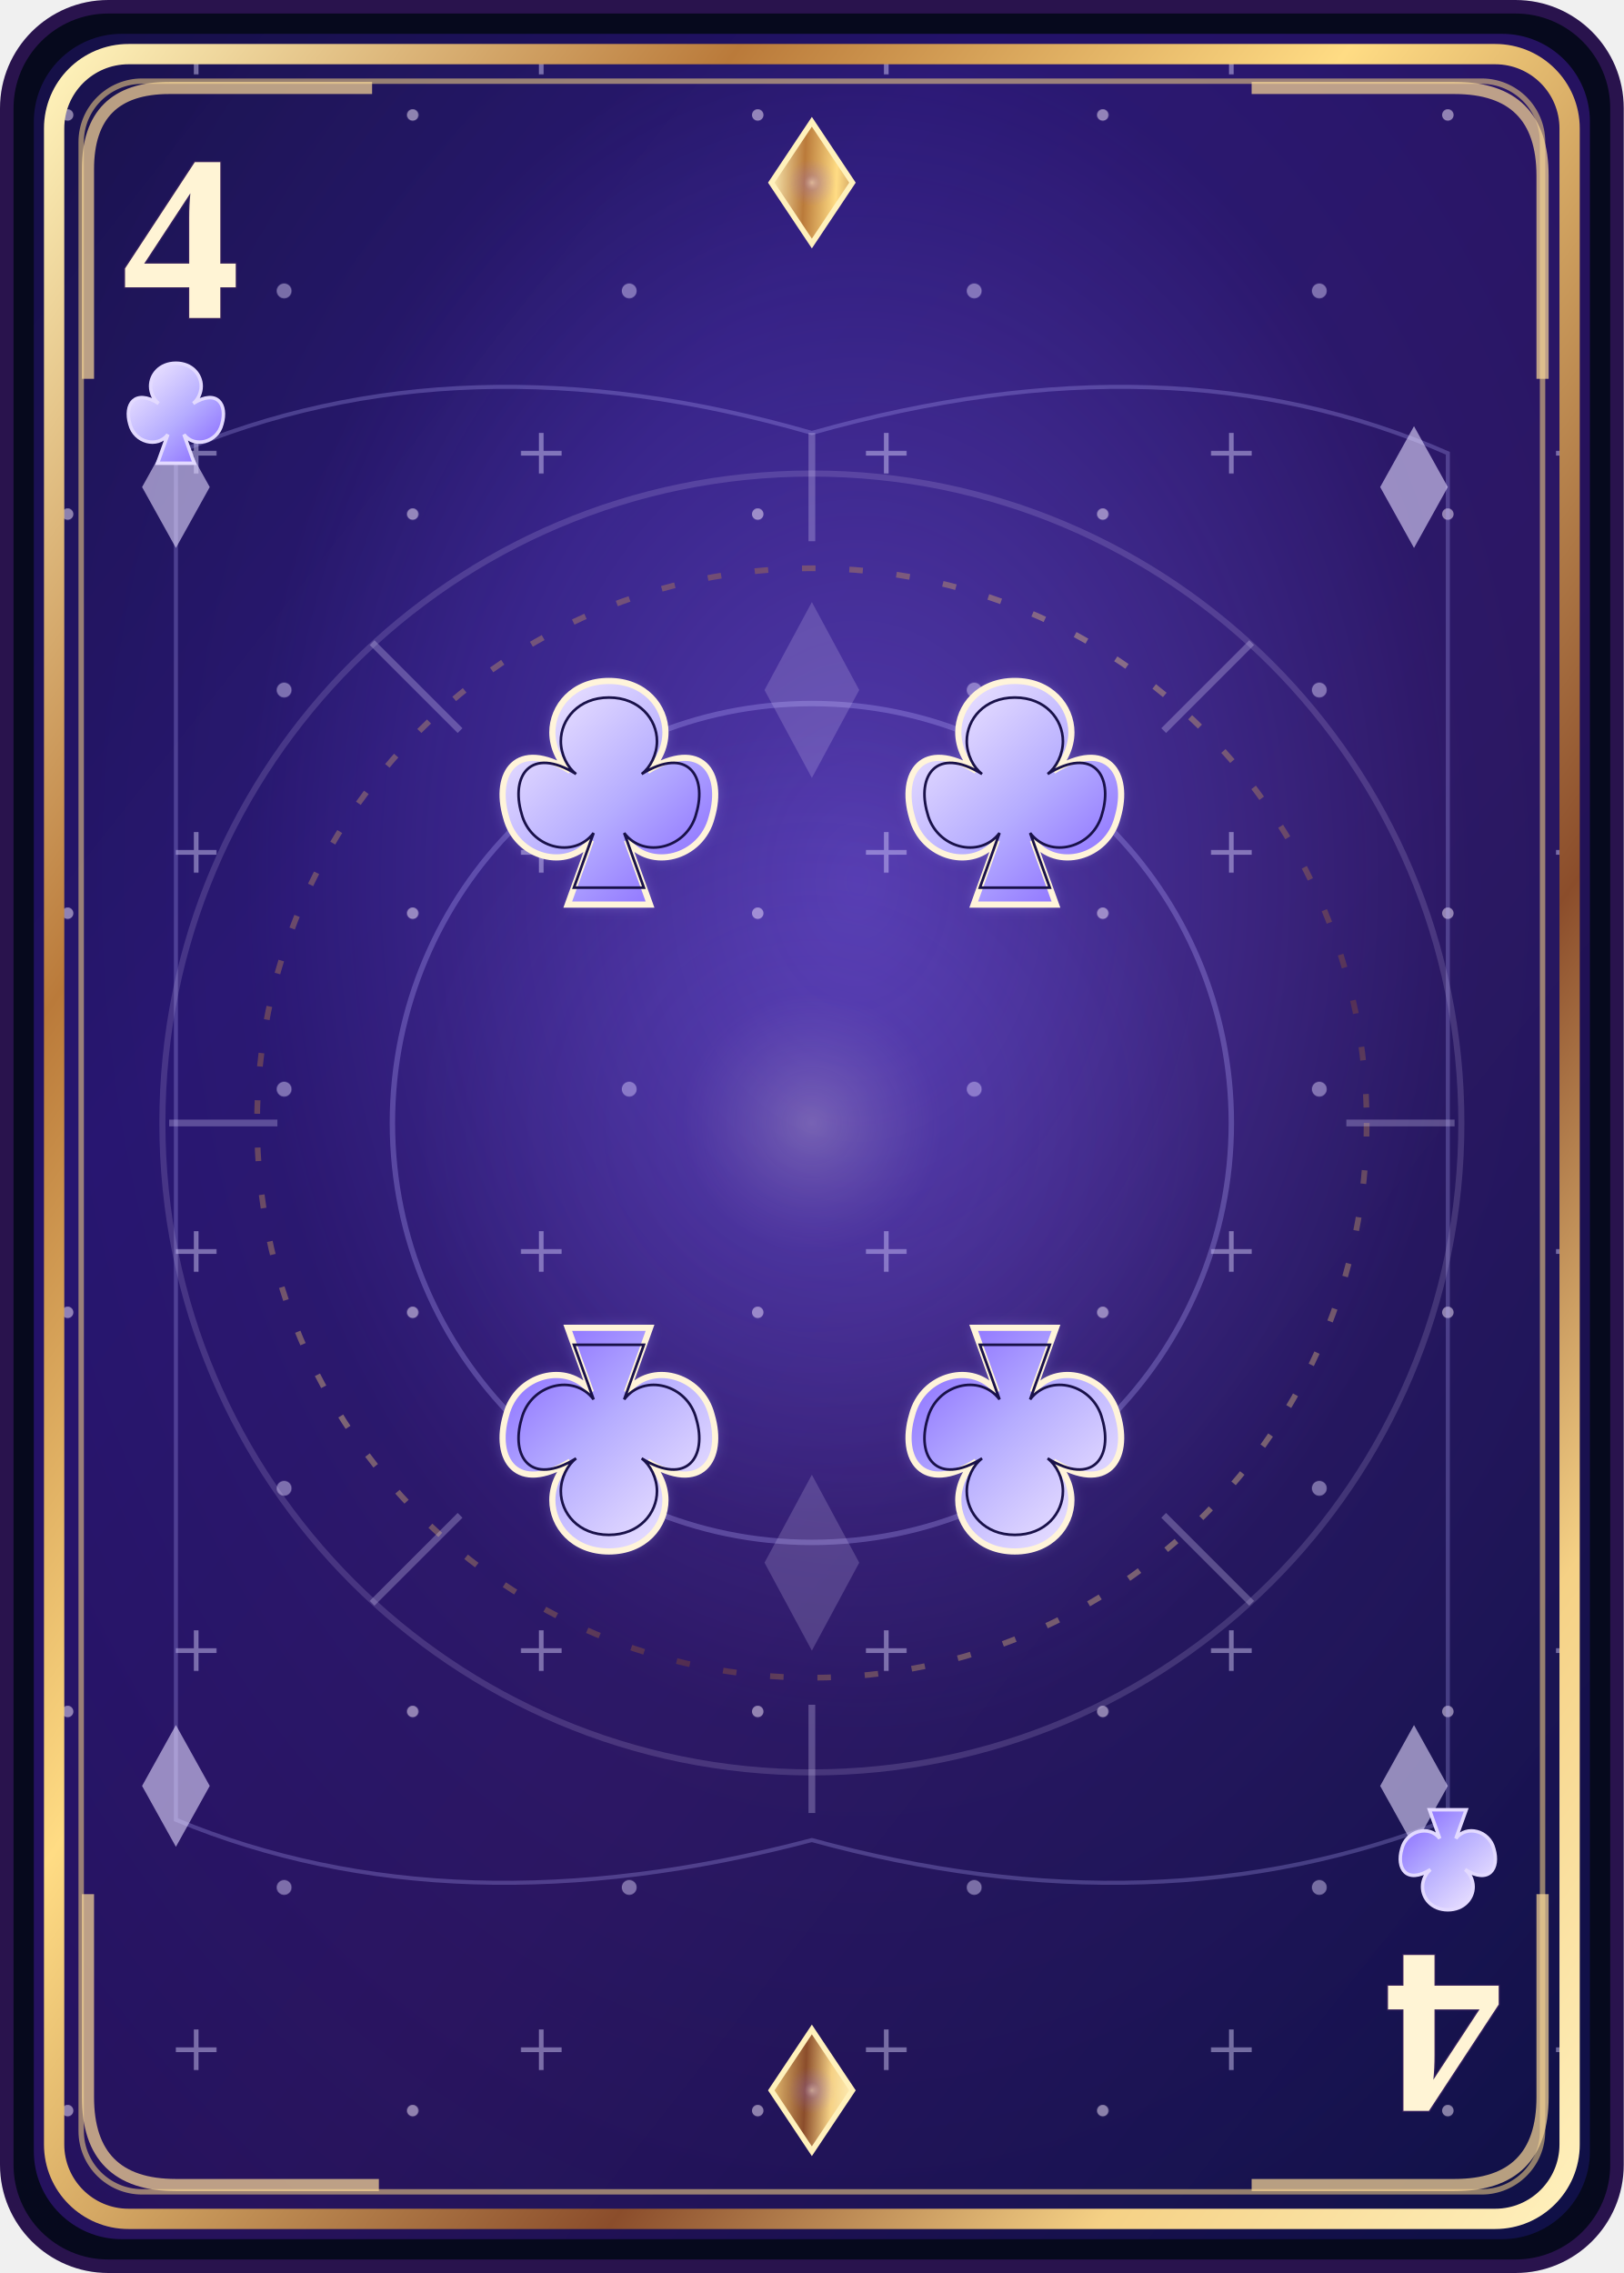
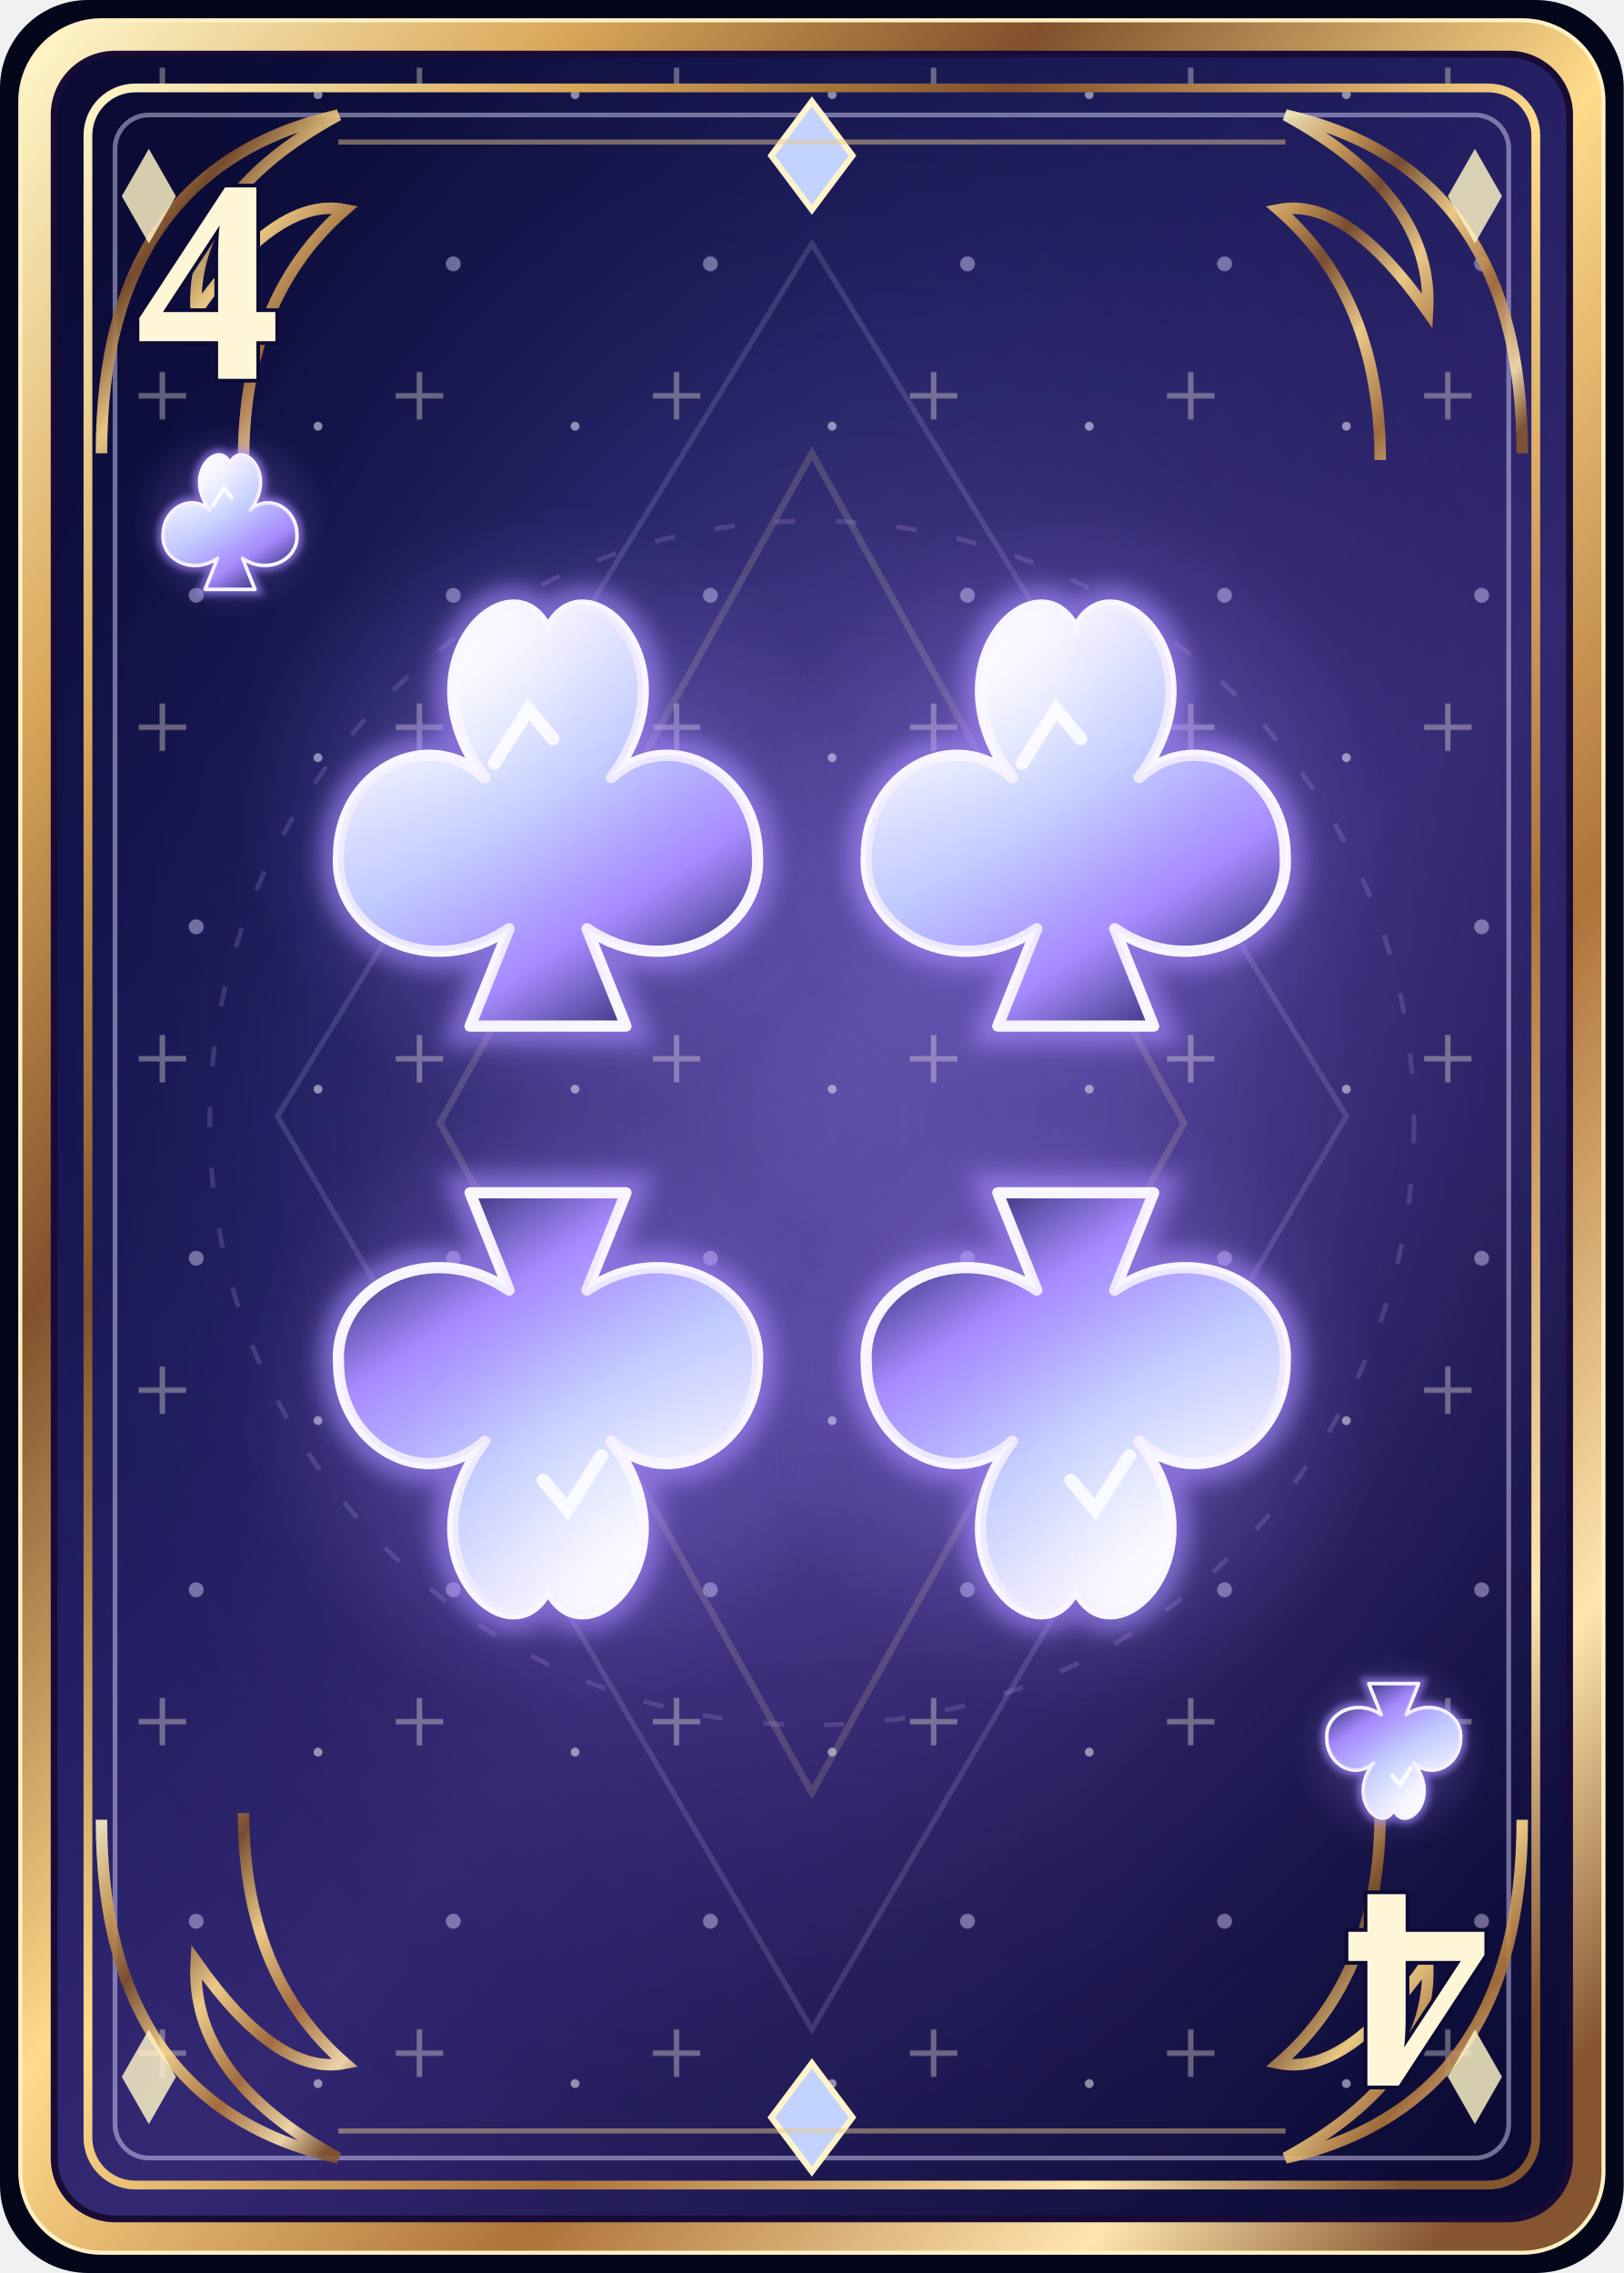
- <svg xmlns="http://www.w3.org/2000/svg" viewBox="0 0 240 336" width="240" height="336" role="img" aria-label="4 of Clubs — Mystic Royale" data-card="C-4" data-rank="4" data-suit="C" data-theme="mystic-royale">
+ <svg xmlns="http://www.w3.org/2000/svg" viewBox="0 0 240 336" width="240" height="336" role="img" aria-label="4 of Clubs — Mystic Royale Cinematic" data-theme="mystic-royale-cinematic" data-rank="4" data-suit="C" data-card="C-4">
  <defs>
-     <linearGradient id="paper" x1="0" y1="0" x2=".9" y2="1">
-       <stop stop-color="#151046" />
-       <stop offset=".30" stop-color="#231269" />
-       <stop offset=".63" stop-color="#26125a" />
-       <stop offset="1" stop-color="#101047" />
+     <linearGradient id="velvet" x1=".1" y1="0" x2=".9" y2="1">
+       <stop stop-color="#0b0b35" />
+       <stop offset=".25" stop-color="#151752" />
+       <stop offset=".59" stop-color="#342873" />
+       <stop offset="1" stop-color="#0b0b35" />
    </linearGradient>
-     <radialGradient id="nebula" cx=".53" cy=".38" r=".8">
-       <stop stop-color="#8667ff" stop-opacity=".48" />
-       <stop offset=".5" stop-color="#8667ff" stop-opacity=".07" />
-       <stop offset="1" stop-color="#8667ff" stop-opacity="0" />
+     <radialGradient id="aura" cx=".54" cy=".45" r=".68">
+       <stop stop-color="#a78aff" stop-opacity=".37" />
+       <stop offset=".33" stop-color="#a78aff" stop-opacity=".19" />
+       <stop offset=".8" stop-color="#0b0b35" stop-opacity=".06" />
+       <stop offset="1" stop-color="#0b0b35" stop-opacity="0" />
    </radialGradient>
-     <linearGradient id="gilt" x1="0" y1="0" x2="1" y2="1">
-       <stop stop-color="#fff3bb" />
-       <stop offset=".22" stop-color="#ba7a3a" />
-       <stop offset=".42" stop-color="#ffdc84" />
-       <stop offset=".69" stop-color="#8b4d2b" />
-       <stop offset=".85" stop-color="#f5d185" />
-       <stop offset="1" stop-color="#fff0bc" />
+     <linearGradient id="gold" x1="0" y1="0" x2=".9" y2="1">
+       <stop stop-color="#fff8cb" />
+       <stop offset=".17" stop-color="#d9a75a" />
+       <stop offset=".32" stop-color="#80512b" />
+       <stop offset=".51" stop-color="#ffdb8b" />
+       <stop offset=".71" stop-color="#ad7339" />
+       <stop offset=".89" stop-color="#ffe6ae" />
+       <stop offset="1" stop-color="#85552f" />
    </linearGradient>
-     <linearGradient id="pipFill" x1="0" y1="0" x2=".9" y2="1">
-       <stop stop-color="#fef8ff" />
-       <stop offset=".19" stop-color="#e3daff" />
-       <stop offset=".58" stop-color="#b5acff" />
-       <stop offset="1" stop-color="#8667ff" />
+     <linearGradient id="gem" x1=".21" y1="0" x2=".86" y2="1">
+       <stop stop-color="#fff" stop-opacity=".99" />
+       <stop offset=".16" stop-color="#f8f6ff" />
+       <stop offset=".44" stop-color="#c2d3ff" />
+       <stop offset=".72" stop-color="#a78aff" />
+       <stop offset="1" stop-color="#151752" />
    </linearGradient>
-     <radialGradient id="orb">
-       <stop stop-color="#f9ebff" stop-opacity=".7" />
-       <stop offset=".33" stop-color="#8667ff" stop-opacity=".33" />
-       <stop offset="1" stop-color="#8667ff" stop-opacity="0" />
+     <radialGradient id="gemshine" cx=".25" cy=".14" r=".92">
+       <stop stop-color="#ffffff" stop-opacity=".91" />
+       <stop offset=".21" stop-color="#f8f6ff" stop-opacity=".46" />
+       <stop offset=".72" stop-color="#a78aff" stop-opacity=".23" />
+       <stop offset="1" stop-color="#a78aff" stop-opacity="0" />
    </radialGradient>
-     <linearGradient id="silk" x1="0" y1="0" x2="1" y2="1">
-       <stop stop-color="#e3daff" />
-       <stop offset=".25" stop-color="#231269" />
-       <stop offset=".6" stop-color="#101047" />
-       <stop offset="1" stop-color="#8667ff" />
-     </linearGradient>
-     <linearGradient id="face" x1=".27" y1="0" x2=".8" y2="1">
-       <stop stop-color="#ffe8bf" />
-       <stop offset=".37" stop-color="#d49c87" />
-       <stop offset="1" stop-color="#795069" />
-     </linearGradient>
-     <filter id="halo" x="-80%" y="-80%" width="260%" height="260%">
-       <feGaussianBlur stdDeviation="2.6" />
+     <radialGradient id="halo" cx=".5" cy=".5" r=".5">
+       <stop stop-color="#a78aff" stop-opacity=".75" />
+       <stop offset=".65" stop-color="#a78aff" stop-opacity=".21" />
+       <stop offset="1" stop-color="#a78aff" stop-opacity="0" />
+     </radialGradient>
+     <filter id="blur">
+       <feGaussianBlur stdDeviation="5" />
    </filter>
-     <pattern id="stars" width="51" height="59" patternUnits="userSpaceOnUse">
-       <circle cx="10" cy="17" r=".85" fill="#f9edff" opacity=".5" />
-       <circle cx="42" cy="43" r="1.1" fill="#e3daff" opacity=".45" />
-       <path d="M29 5v6m-3-3h6" stroke="#ddd6ff" stroke-width=".7" opacity=".45" />
+     <filter id="soft">
+       <feGaussianBlur stdDeviation="2.2" />
+     </filter>
+     <pattern id="stars" width="38" height="49" patternUnits="userSpaceOnUse">
+       <circle cx="9" cy="14" r=".65" fill="#faf8ff" opacity=".52" />
+       <circle cx="29" cy="39" r="1.1" fill="#e1dbff" opacity=".44" />
+       <path d="M24 6v7m-3.5-3.5h7" stroke="#fff7e4" stroke-width=".8" opacity=".35" />
    </pattern>
-     <path id="glyph" d="M0 -43 C-14 -43 -22 -33 -22 -23 C-22 -17 -19 -11 -15 -8 C-36 -21 -45 -7 -40 10 C-36 26 -16 31 -7 19 L-16 44 H16 L7 19 C16 31 36 26 40 10 C45 -7 36 -21 15 -8 C19 -11 22 -17 22 -23 C22 -33 14 -43 0 -43Z" />
+     <path id="suit" d="M-8 24 C-24 35 -44 25 -43 9 C-43 -8 -25 -18 -13 -7 C-31 -31 -7 -53 0 -37 C7 -53 31 -31 13 -7 C25 -18 43 -8 43 9 C44 25 24 35 8 24 L16 44 H-16Z" />
+     <clipPath id="portraitClip">
+       <path d="M53 107Q120 60 187 107V226Q120 267 53 226Z" />
+     </clipPath>
  </defs>
-   <rect x="1" y="1" width="238" height="334" rx="15" fill="#06091d" stroke="#29134d" stroke-width="2" />
-   <rect x="5" y="5" width="230" height="326" rx="13" fill="url(#paper)" />
-   <rect x="8" y="8" width="224" height="320" rx="11" fill="url(#nebula)" />
-   <rect x="8" y="8" width="224" height="320" rx="11" fill="url(#stars)" />
-   <path d="M26 67Q68 49 120 64Q173 49 214 67V269Q171 286 120 272Q67 286 26 269Z" fill="none" stroke="#b5acff" stroke-width=".6" opacity=".27" />
-   <circle cx="120" cy="166" r="96" fill="none" stroke="#e3daff" stroke-width=".9" opacity=".16" />
-   <circle cx="120" cy="166" r="82" fill="none" stroke="url(#gilt)" stroke-width=".85" opacity=".39" stroke-dasharray="2 5" />
-   <path d="M120 64v16m0 172v16m-95-102h16m158 0h16M55 95l13 13m104 116 13 13M185 95l-13 13M68 224l-13 13" stroke="#e3daff" opacity=".28" stroke-width="1" />
-   <rect x="8" y="8" width="224" height="320" rx="11" fill="none" stroke="url(#gilt)" stroke-width="3" />
-   <rect x="12" y="12" width="216" height="312" rx="9" fill="none" stroke="#e8c882" stroke-opacity=".6" stroke-width=".8" />
-   <path d="M13 56V25Q13 13 25 13H55M185 13h30q13 0 13 13v30M13 280v30q0 13 13 13h30M185 323h30q13 0 13-13v-30" stroke="#f7d596" stroke-width="1.8" fill="none" opacity=".72" />
-   <path d="M21 72l5-9 5 9-5 9Z M214 72l-5-9-5 9 5 9Z M21 264l5-9 5 9-5 9Z M214 264l-5-9-5 9 5 9Z" fill="#e3daff" opacity=".6" />
-   <path d="M120 18l6 9-6 9-6-9Z M120 300l6 9-6 9-6-9Z" fill="url(#gilt)" stroke="#fff1bc" stroke-width=".8" />
-   <g opacity=".6">
-     <circle cx="120" cy="27" r="3.5" fill="url(#orb)" />
-     <circle cx="120" cy="309" r="3.5" fill="url(#orb)" />
+   <rect width="240" height="336" rx="13" fill="#04071a" />
+   <rect x="3" y="3" width="234" height="330" rx="12" fill="url(#gold)" stroke="#fff1c4" stroke-width=".6" />
+   <rect x="8" y="8" width="224" height="320" rx="9" fill="url(#velvet)" stroke="#180b36" stroke-width="1" />
+   <rect x="8" y="8" width="224" height="320" rx="9" fill="url(#aura)" />
+   <rect x="10" y="10" width="220" height="316" rx="7" fill="url(#stars)" />
+   <rect x="13" y="13" width="214" height="310" rx="7" fill="none" stroke="url(#gold)" stroke-width="1.3" />
+   <rect x="17" y="17" width="206" height="302" rx="5" fill="none" stroke="#e1dbff" stroke-opacity=".47" stroke-width=".7" />
+   <path d="M120 36L199 165L120 300L41 165Z" fill="none" stroke="#e1dbff" stroke-opacity=".15" stroke-width=".8" />
+   <path d="M120 67L175 166L120 265L65 166Z" fill="none" stroke="#f4d99e" stroke-opacity=".17" stroke-width="1" />
+   <g stroke="url(#gold)" stroke-width="1.7" fill="none" opacity=".9">
+     <path d="M15 67Q15 25 50 17Q28 29 29 46Q41 29 51 31Q36 44 36 68" />
+     <path d="M225 67Q225 25 190 17Q212 29 211 46Q199 29 189 31Q204 44 204 68" />
+     <path d="M15 269Q15 311 50 319Q28 307 29 290Q41 307 51 305Q36 292 36 268" />
+     <path d="M225 269Q225 311 190 319Q212 307 211 290Q199 307 189 305Q204 292 204 268" />
  </g>
-   <circle cx="120" cy="166" r="59" fill="url(#orb)" opacity=".38" />
-   <circle cx="120" cy="166" r="62" fill="none" stroke="#b5acff" stroke-width=".8" opacity=".3" />
-   <path d="M120 89l7 13-7 13-7-13Z M120 218l7 13-7 13-7-13Z" fill="#e3daff" opacity=".19" />
-   <g transform="translate(90 117) rotate(0) scale(0.38)">
-     <use href="#glyph" fill="#b5acff" opacity=".42" filter="url(#halo)" />
-     <use href="#glyph" fill="url(#pipFill)" stroke="#fff4da" stroke-width="2.4" />
-     <use href="#glyph" fill="none" stroke="#191149" stroke-width="1.2" transform="scale(.85)" />
+   <g fill="#fff4c7" opacity=".83">
+     <path d="M22 22l4 7-4 7-4-7Z M218 22l4 7-4 7-4-7Z M22 314l4-7-4-7-4 7Z M218 314l4-7-4-7-4 7Z" />
  </g>
-   <g transform="translate(150 117) rotate(0) scale(0.38)">
-     <use href="#glyph" fill="#b5acff" opacity=".42" filter="url(#halo)" />
-     <use href="#glyph" fill="url(#pipFill)" stroke="#fff4da" stroke-width="2.4" />
-     <use href="#glyph" fill="none" stroke="#191149" stroke-width="1.2" transform="scale(.85)" />
+   <path d="M120 15l6 8-6 8-6-8Z M120 321l6-8-6-8-6 8Z" fill="#c2d3ff" stroke="#fff4c9" stroke-width=".9" />
+   <path d="M50 21h140M50 315h140" stroke="#e9c88b" stroke-width=".75" opacity=".48" />
+   <circle cx="120" cy="166" r="83" fill="url(#halo)" opacity=".15" />
+   <circle cx="120" cy="166" r="89" fill="none" stroke="#e9b5fd" stroke-width=".7" opacity=".17" stroke-dasharray="3 6" />
+   <g transform="translate(81 120) rotate(0) scale(0.72)" class="royal-pip">
+     <circle r="63" fill="url(#halo)" opacity=".6" />
+     <use href="#suit" fill="#a78aff" opacity=".62" filter="url(#soft)" stroke="#a78aff" stroke-width="8" />
+     <use href="#suit" fill="url(#gem)" stroke="#f8f6ff" stroke-width="2.3" stroke-linejoin="round" />
+     <use href="#suit" fill="url(#gemshine)" opacity=".56" />
+     <path d="M-11 -10L-4 -21 L1 -15" fill="none" stroke="#fff" stroke-width="2.7" opacity=".83" stroke-linecap="round" />
  </g>
-   <g transform="translate(90 213) rotate(180) scale(0.38)">
-     <use href="#glyph" fill="#b5acff" opacity=".42" filter="url(#halo)" />
-     <use href="#glyph" fill="url(#pipFill)" stroke="#fff4da" stroke-width="2.4" />
-     <use href="#glyph" fill="none" stroke="#191149" stroke-width="1.2" transform="scale(.85)" />
+   <g transform="translate(159 120) rotate(0) scale(0.72)" class="royal-pip">
+     <circle r="63" fill="url(#halo)" opacity=".6" />
+     <use href="#suit" fill="#a78aff" opacity=".62" filter="url(#soft)" stroke="#a78aff" stroke-width="8" />
+     <use href="#suit" fill="url(#gem)" stroke="#f8f6ff" stroke-width="2.3" stroke-linejoin="round" />
+     <use href="#suit" fill="url(#gemshine)" opacity=".56" />
+     <path d="M-11 -10L-4 -21 L1 -15" fill="none" stroke="#fff" stroke-width="2.7" opacity=".83" stroke-linecap="round" />
  </g>
-   <g transform="translate(150 213) rotate(180) scale(0.38)">
-     <use href="#glyph" fill="#b5acff" opacity=".42" filter="url(#halo)" />
-     <use href="#glyph" fill="url(#pipFill)" stroke="#fff4da" stroke-width="2.4" />
-     <use href="#glyph" fill="none" stroke="#191149" stroke-width="1.2" transform="scale(.85)" />
+   <g transform="translate(81 208) rotate(180) scale(0.72)" class="royal-pip">
+     <circle r="63" fill="url(#halo)" opacity=".6" />
+     <use href="#suit" fill="#a78aff" opacity=".62" filter="url(#soft)" stroke="#a78aff" stroke-width="8" />
+     <use href="#suit" fill="url(#gem)" stroke="#f8f6ff" stroke-width="2.3" stroke-linejoin="round" />
+     <use href="#suit" fill="url(#gemshine)" opacity=".56" />
+     <path d="M-11 -10L-4 -21 L1 -15" fill="none" stroke="#fff" stroke-width="2.7" opacity=".83" stroke-linecap="round" />
+   </g>
+   <g transform="translate(159 208) rotate(180) scale(0.72)" class="royal-pip">
+     <circle r="63" fill="url(#halo)" opacity=".6" />
+     <use href="#suit" fill="#a78aff" opacity=".62" filter="url(#soft)" stroke="#a78aff" stroke-width="8" />
+     <use href="#suit" fill="url(#gem)" stroke="#f8f6ff" stroke-width="2.3" stroke-linejoin="round" />
+     <use href="#suit" fill="url(#gemshine)" opacity=".56" />
+     <path d="M-11 -10L-4 -21 L1 -15" fill="none" stroke="#fff" stroke-width="2.7" opacity=".83" stroke-linecap="round" />
  </g>
  <g>
-     <text x="18" y="47" font-family="Georgia,Times New Roman,serif" font-size="35" font-weight="700" fill="#fff4d5" stroke="#36205d" stroke-width=".35" paint-order="stroke" letter-spacing="-1.5">4</text>
-     <use href="#glyph" transform="translate(26 61) scale(.17)" fill="url(#pipFill)" stroke="#e3daff" stroke-width="3" />
+     <text x="20" y="56" font-family="Georgia,Times New Roman,serif" font-size="43" font-weight="bold" fill="#fff6d8" stroke="#0b0b35" stroke-width="1.1" paint-order="stroke">4</text>
+     <g transform="translate(34 77) rotate(0) scale(0.23)" class="royal-pip">
+       <circle r="63" fill="url(#halo)" opacity=".6" />
+       <use href="#suit" fill="#a78aff" opacity=".62" filter="url(#soft)" stroke="#a78aff" stroke-width="8" />
+       <use href="#suit" fill="url(#gem)" stroke="#f8f6ff" stroke-width="2.3" stroke-linejoin="round" />
+       <use href="#suit" fill="url(#gemshine)" opacity=".56" />
+       <path d="M-11 -10L-4 -21 L1 -15" fill="none" stroke="#fff" stroke-width="2.7" opacity=".83" stroke-linecap="round" />
+     </g>
  </g>
  <g transform="translate(240 336) rotate(180)">
-     <g>
-       <text x="18" y="47" font-family="Georgia,Times New Roman,serif" font-size="35" font-weight="700" fill="#fff4d5" stroke="#36205d" stroke-width=".35" paint-order="stroke" letter-spacing="-1.5">4</text>
-       <use href="#glyph" transform="translate(26 61) scale(.17)" fill="url(#pipFill)" stroke="#e3daff" stroke-width="3" />
+     <text x="20" y="56" font-family="Georgia,Times New Roman,serif" font-size="43" font-weight="bold" fill="#fff6d8" stroke="#0b0b35" stroke-width="1.1" paint-order="stroke">4</text>
+     <g transform="translate(34 77) rotate(0) scale(0.23)" class="royal-pip">
+       <circle r="63" fill="url(#halo)" opacity=".6" />
+       <use href="#suit" fill="#a78aff" opacity=".62" filter="url(#soft)" stroke="#a78aff" stroke-width="8" />
+       <use href="#suit" fill="url(#gem)" stroke="#f8f6ff" stroke-width="2.3" stroke-linejoin="round" />
+       <use href="#suit" fill="url(#gemshine)" opacity=".56" />
+       <path d="M-11 -10L-4 -21 L1 -15" fill="none" stroke="#fff" stroke-width="2.7" opacity=".83" stroke-linecap="round" />
    </g>
  </g>
</svg>
